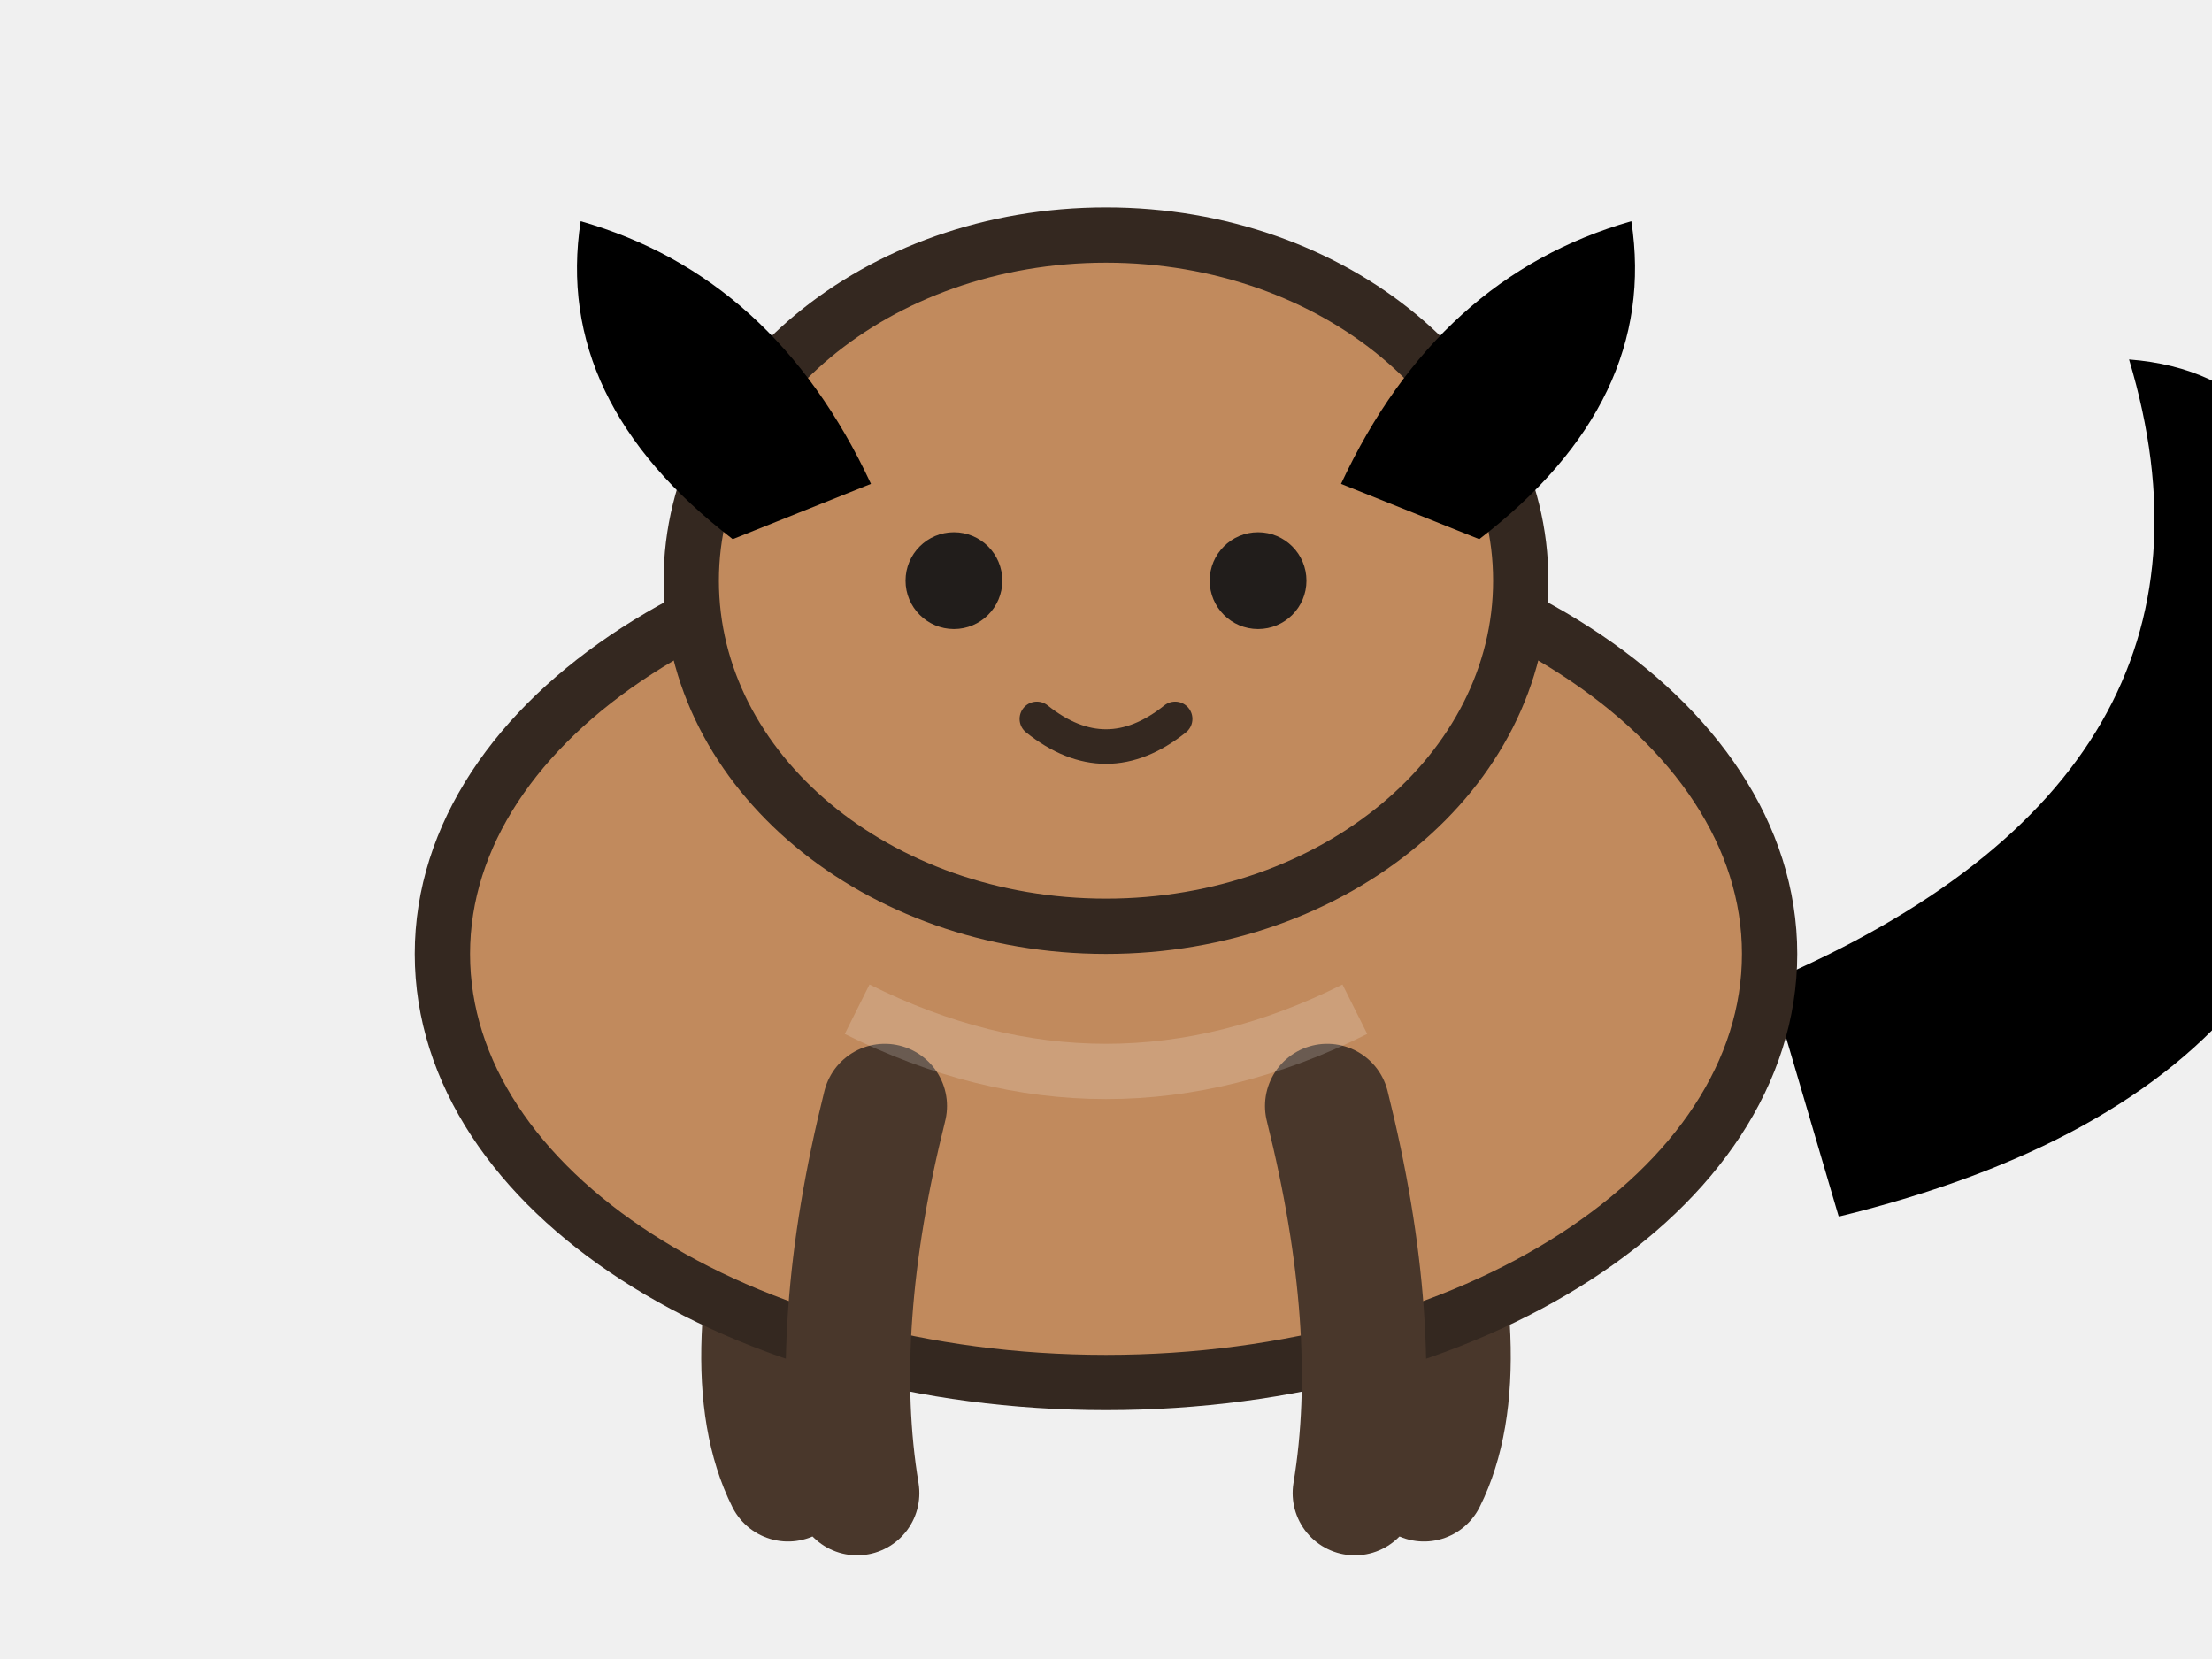
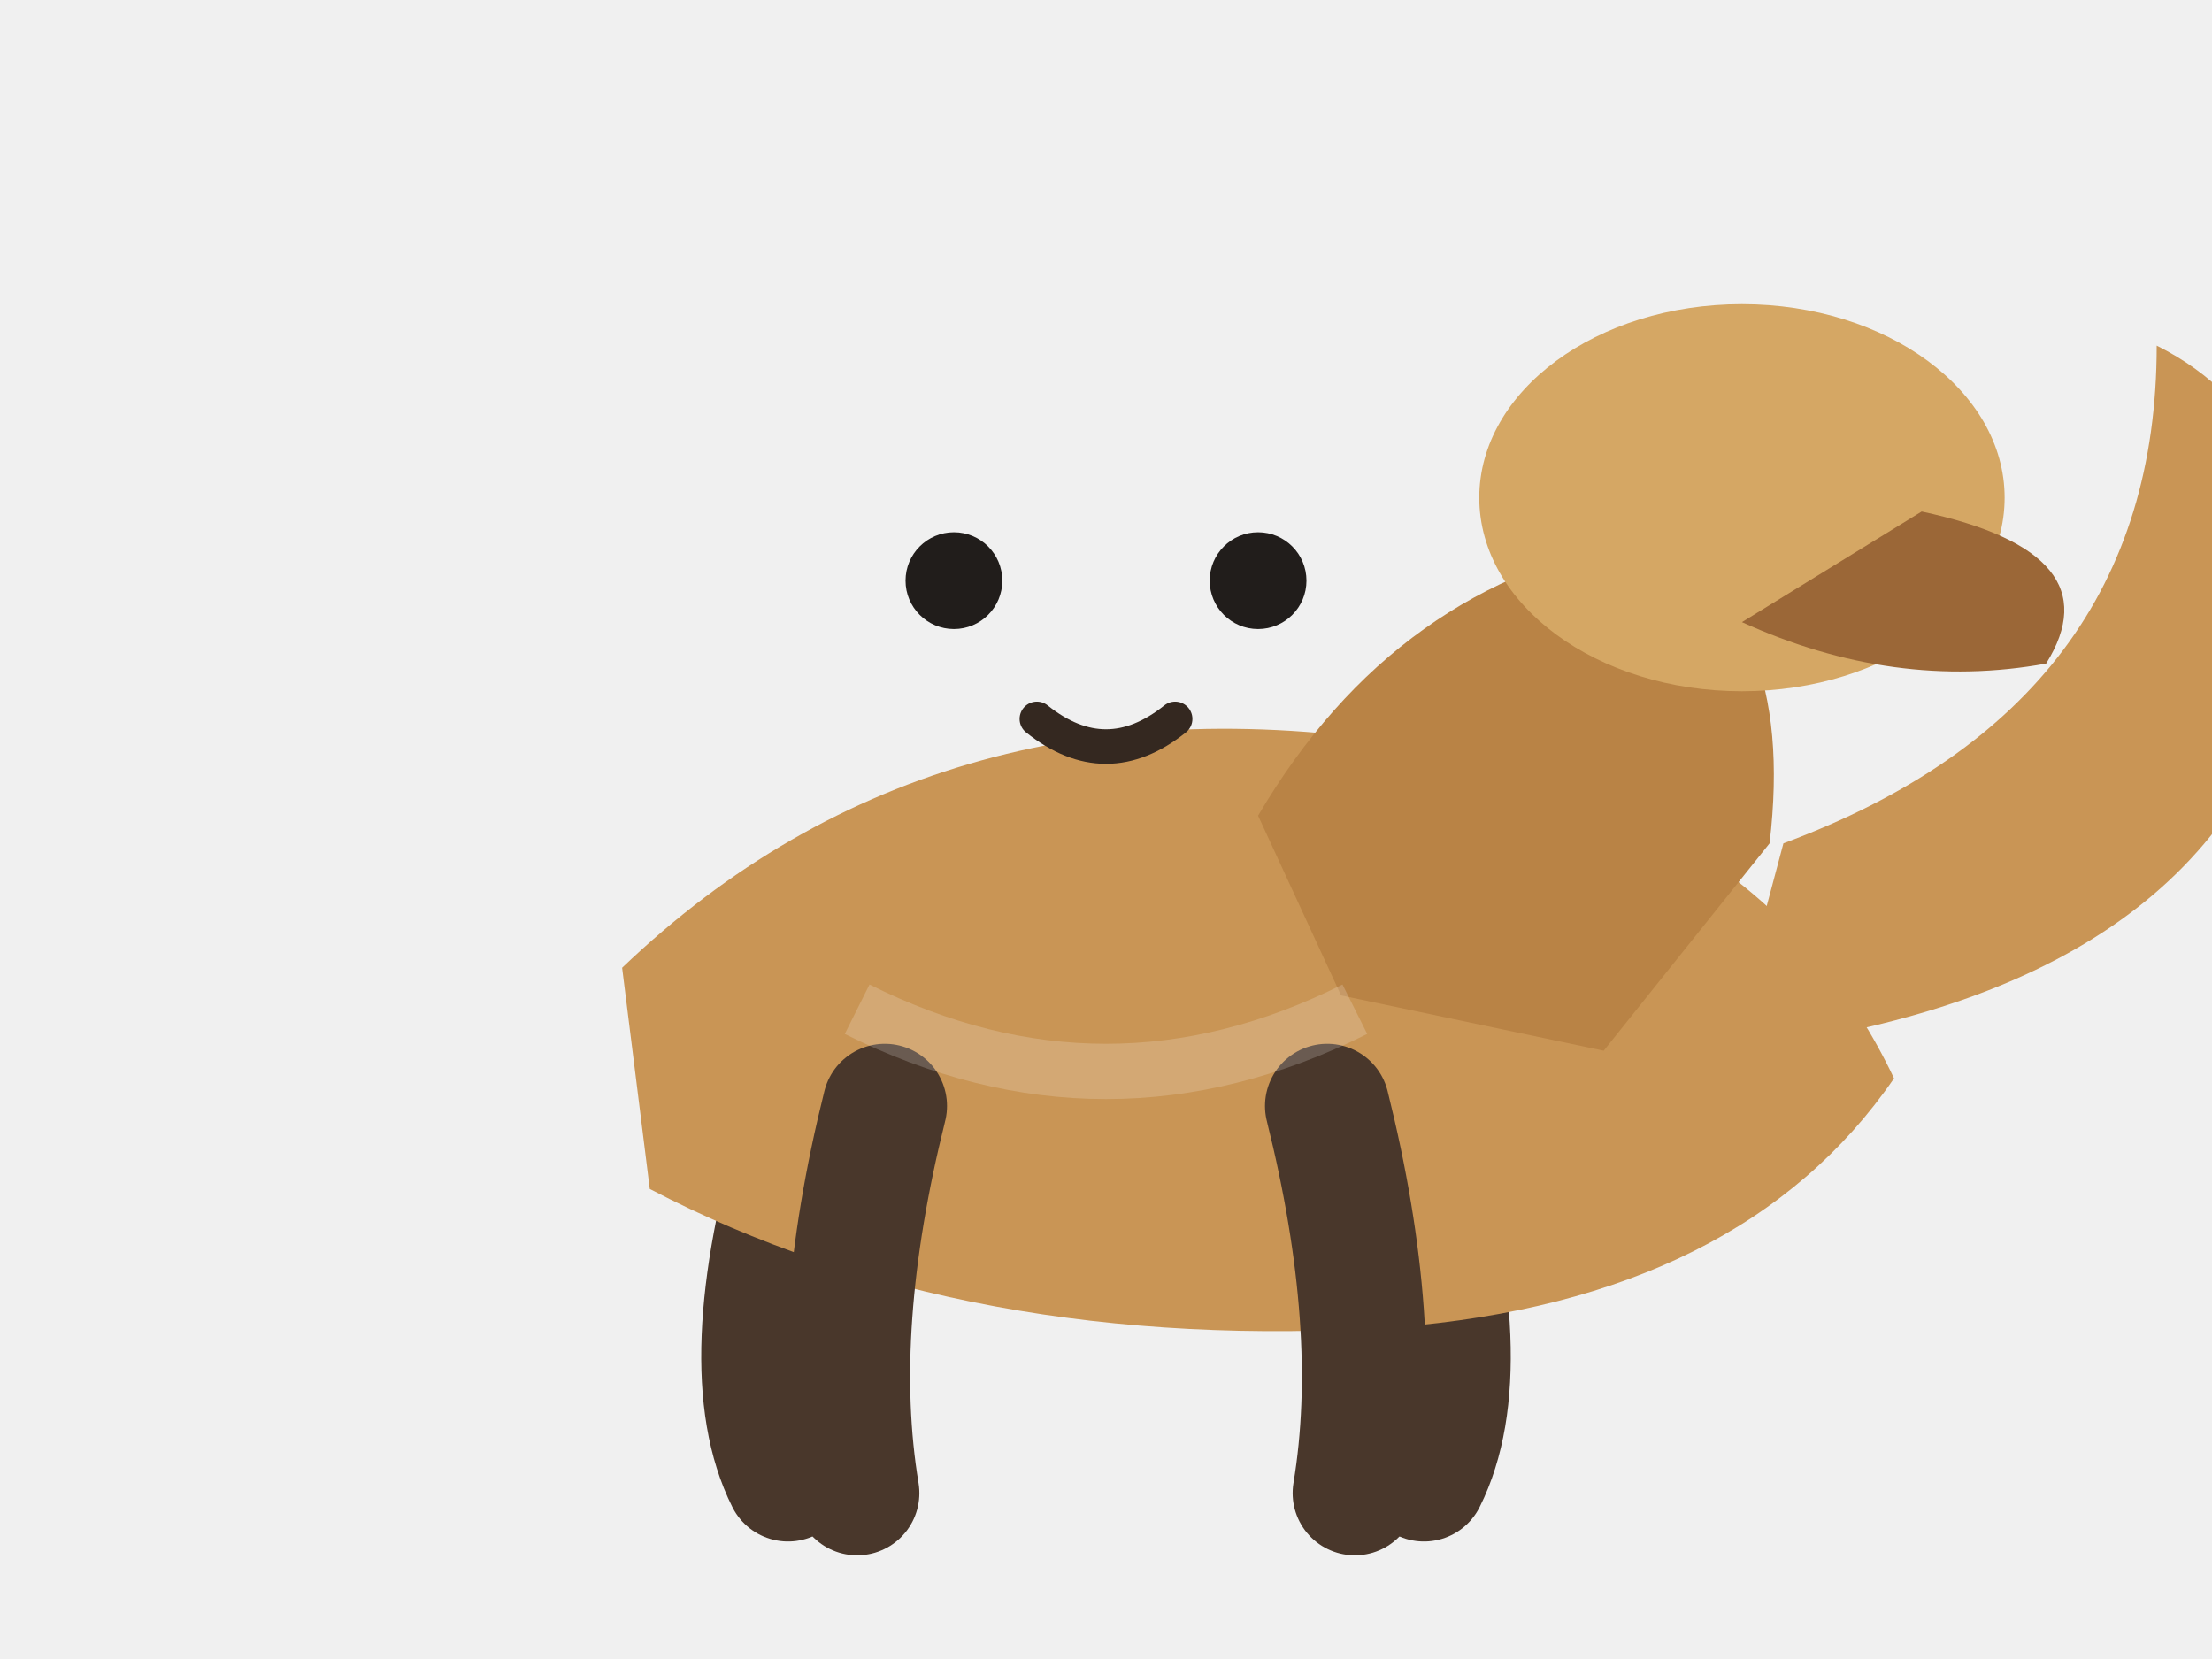
<svg xmlns="http://www.w3.org/2000/svg" viewBox="0 0 160 120" role="img" aria-label="golden pet master artwork">
  <g id="pet-root">
    <g id="tail">
-       <path d="M133 88 Q174 78 169 43 Q167 27 154 26 Q163 56 128 71" />
+       <path d="M125 76 Q160 72 166 48 Q168 31 156 25 Q156 51 129 61 Z" fill="#c99555" />
    </g>
    <g id="hind-legs">
      <path d="M58 82 Q53 99 57 107" fill="none" stroke="#49372b" stroke-width="9" stroke-linecap="round" />
      <path d="M102 82 Q107 99 103 107" fill="none" stroke="#49372b" stroke-width="9" stroke-linecap="round" />
    </g>
    <g id="body">
-       <ellipse cx="80" cy="69" rx="48" ry="31" fill="#c18a5d" stroke="#342820" stroke-width="4" />
+       <path d="M45 70 Q68 48 103 54 Q128 59 137 78 Q126 94 101 96 Q70 98 47 86 Z" fill="#c99555" />
    </g>
    <g id="front-legs">
      <path d="M64 80 Q60 96 62 108" fill="none" stroke="#49372b" stroke-width="9" stroke-linecap="round" />
      <path d="M96 80 Q100 96 98 108" fill="none" stroke="#49372b" stroke-width="9" stroke-linecap="round" />
    </g>
    <g id="neck">
-       <path d="M60 54 Q62 33 80 29 Q98 33 100 54" fill="#c18a5d" stroke="#342820" stroke-width="4" />
+       <path d="M91 59 Q101 42 119 39 Q130 44 128 61 L116 76 L97 72 Z" fill="#b98345" />
    </g>
    <g id="head">
-       <ellipse cx="80" cy="42" rx="30" ry="25" fill="#c18a5d" stroke="#342820" stroke-width="4" />
-       <path d="M53 39 Q40 29 42 16 Q56 20 63 35 Z" />
-       <path d="M107 39 Q120 29 118 16 Q104 20 97 35 Z" />
+       <ellipse cx="126" cy="36" rx="19" ry="14" fill="#d5a764" />
+       <path d="M139 37 Q153 40 148 48 Q137 50 126 45 Z" fill="#9b6737" />
    </g>
    <g id="face">
      <circle cx="69" cy="42" r="3.5" fill="#211d1b" />
      <circle cx="91" cy="42" r="3.5" fill="#211d1b" />
      <path d="M75 52 Q80 56 85 52" fill="none" stroke="#342820" stroke-width="2.5" stroke-linecap="round" />
    </g>
    <g id="species-surface">
   
  </g>
    <g id="markings">
      <path d="M62 73 Q80 82 98 73" fill="none" stroke="#ffffff" stroke-opacity=".18" stroke-width="4" />
    </g>
  </g>
</svg>
